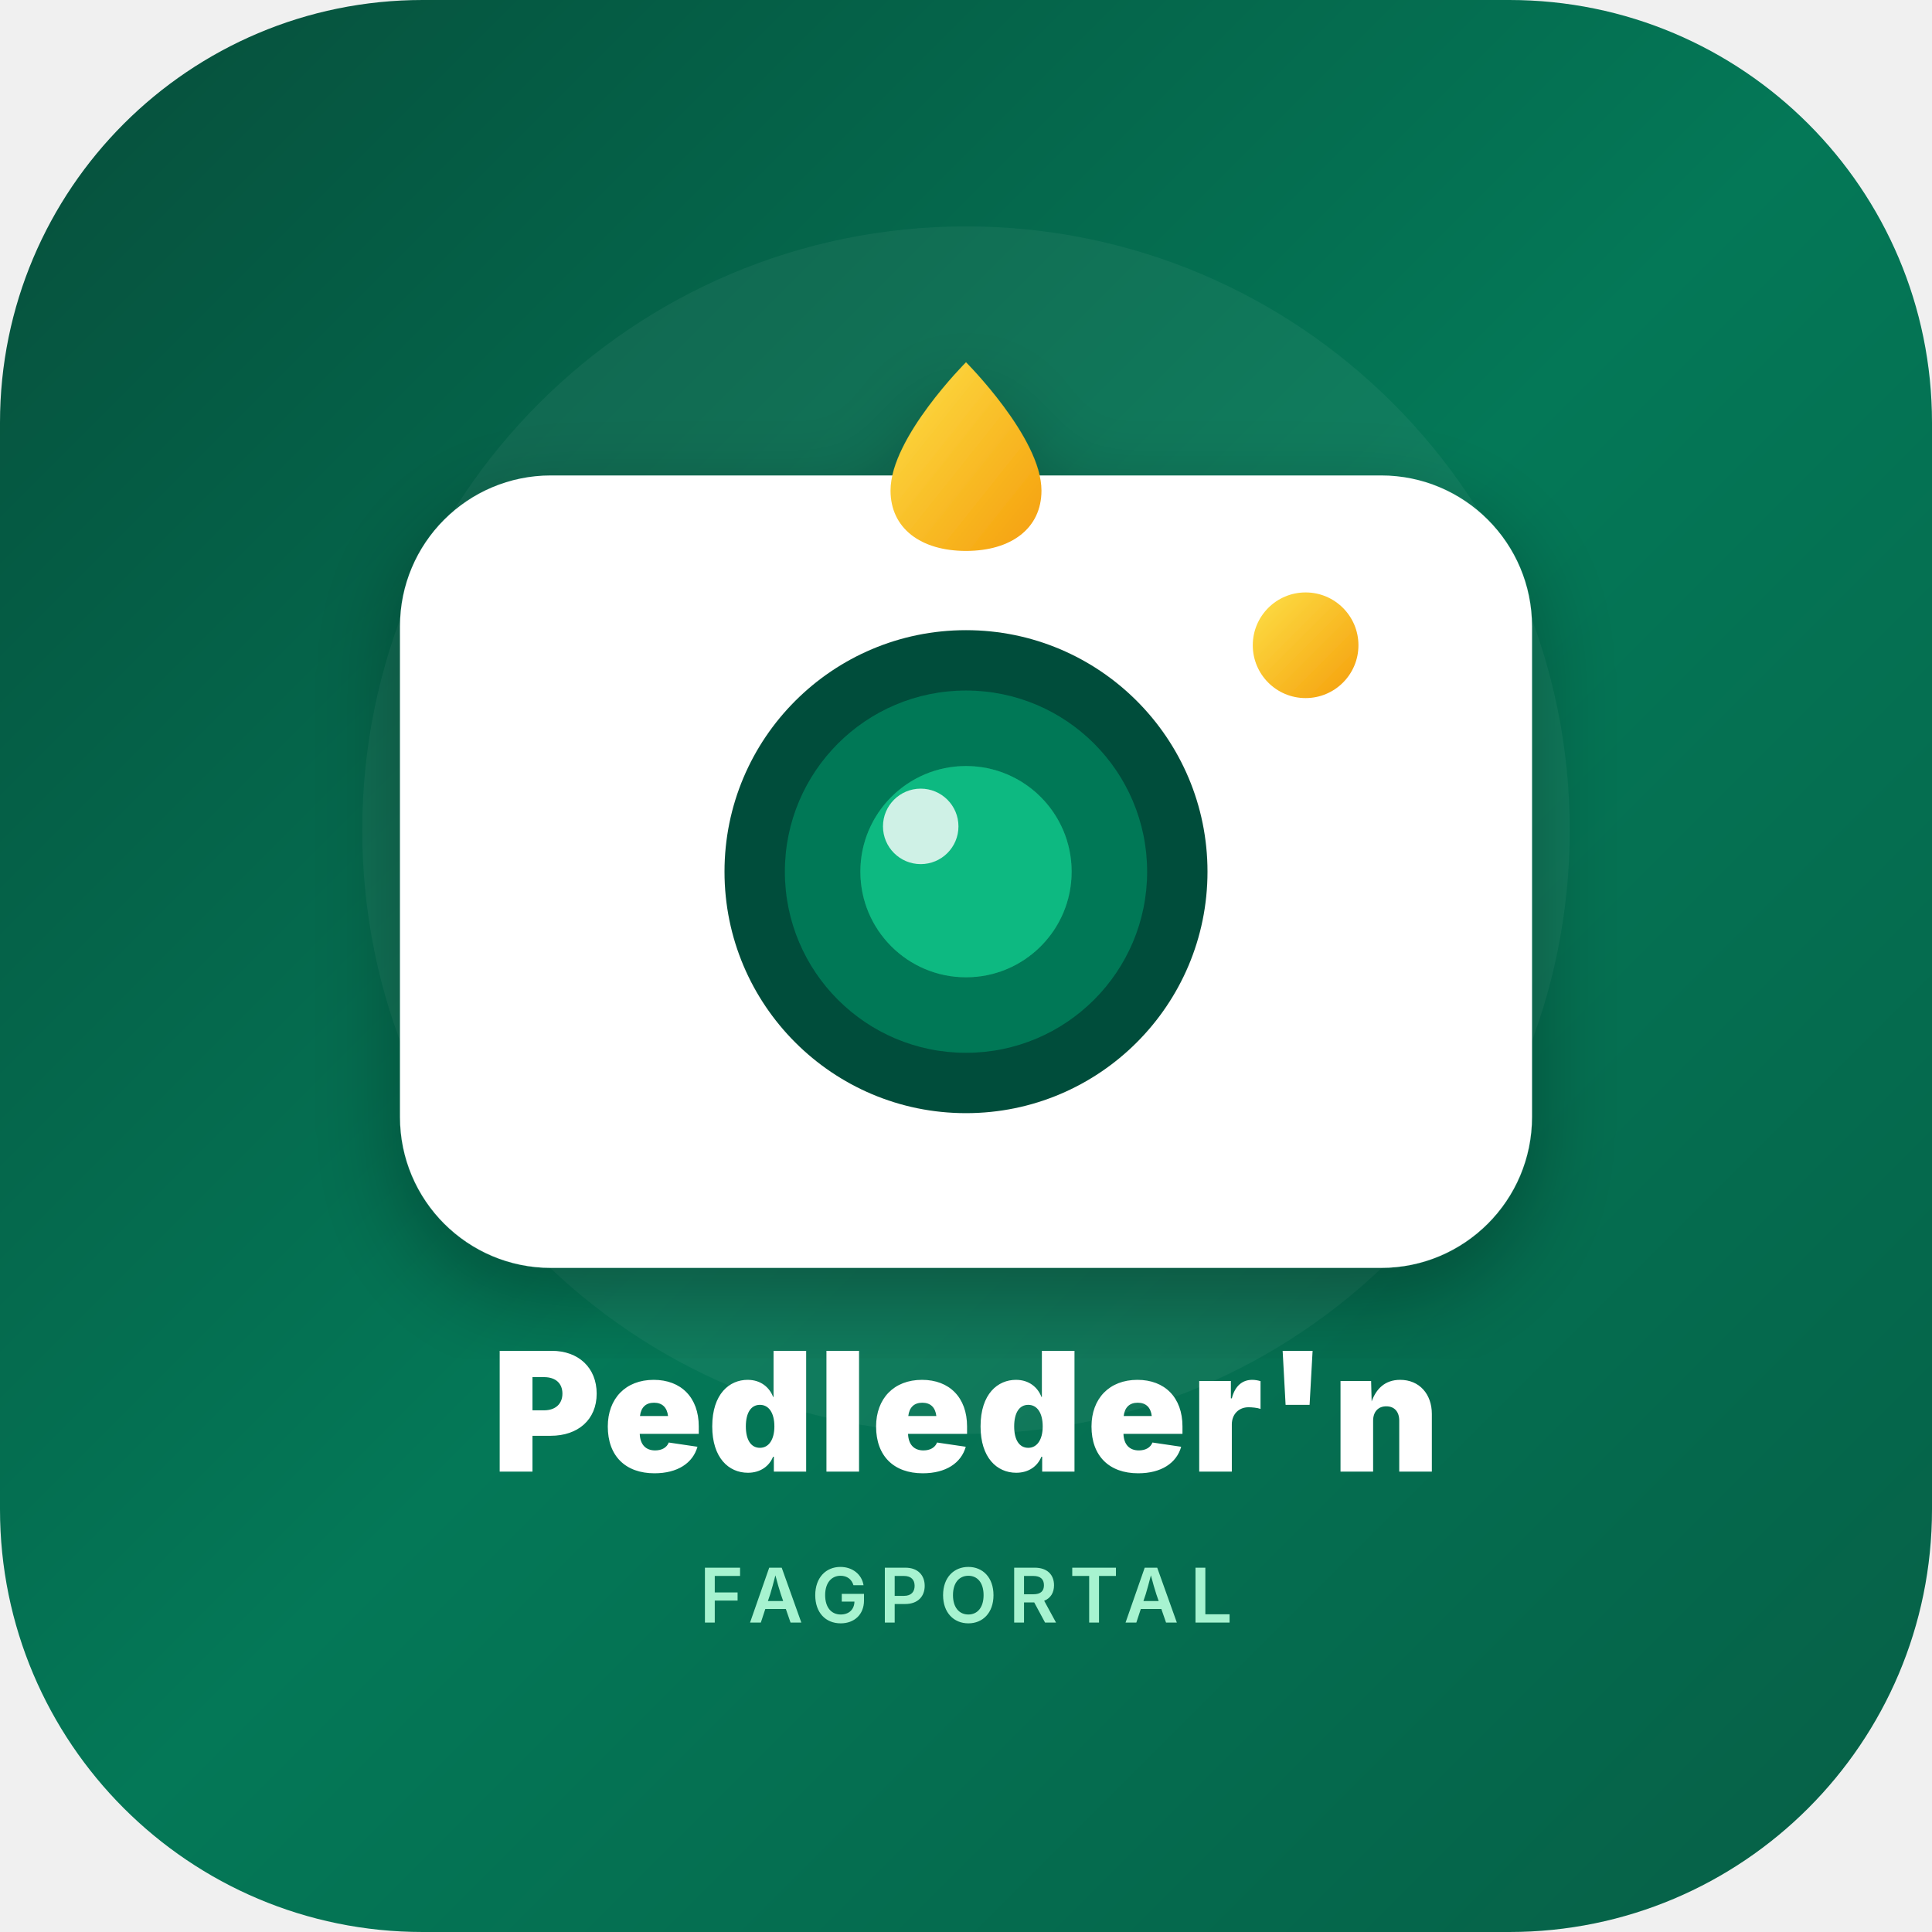
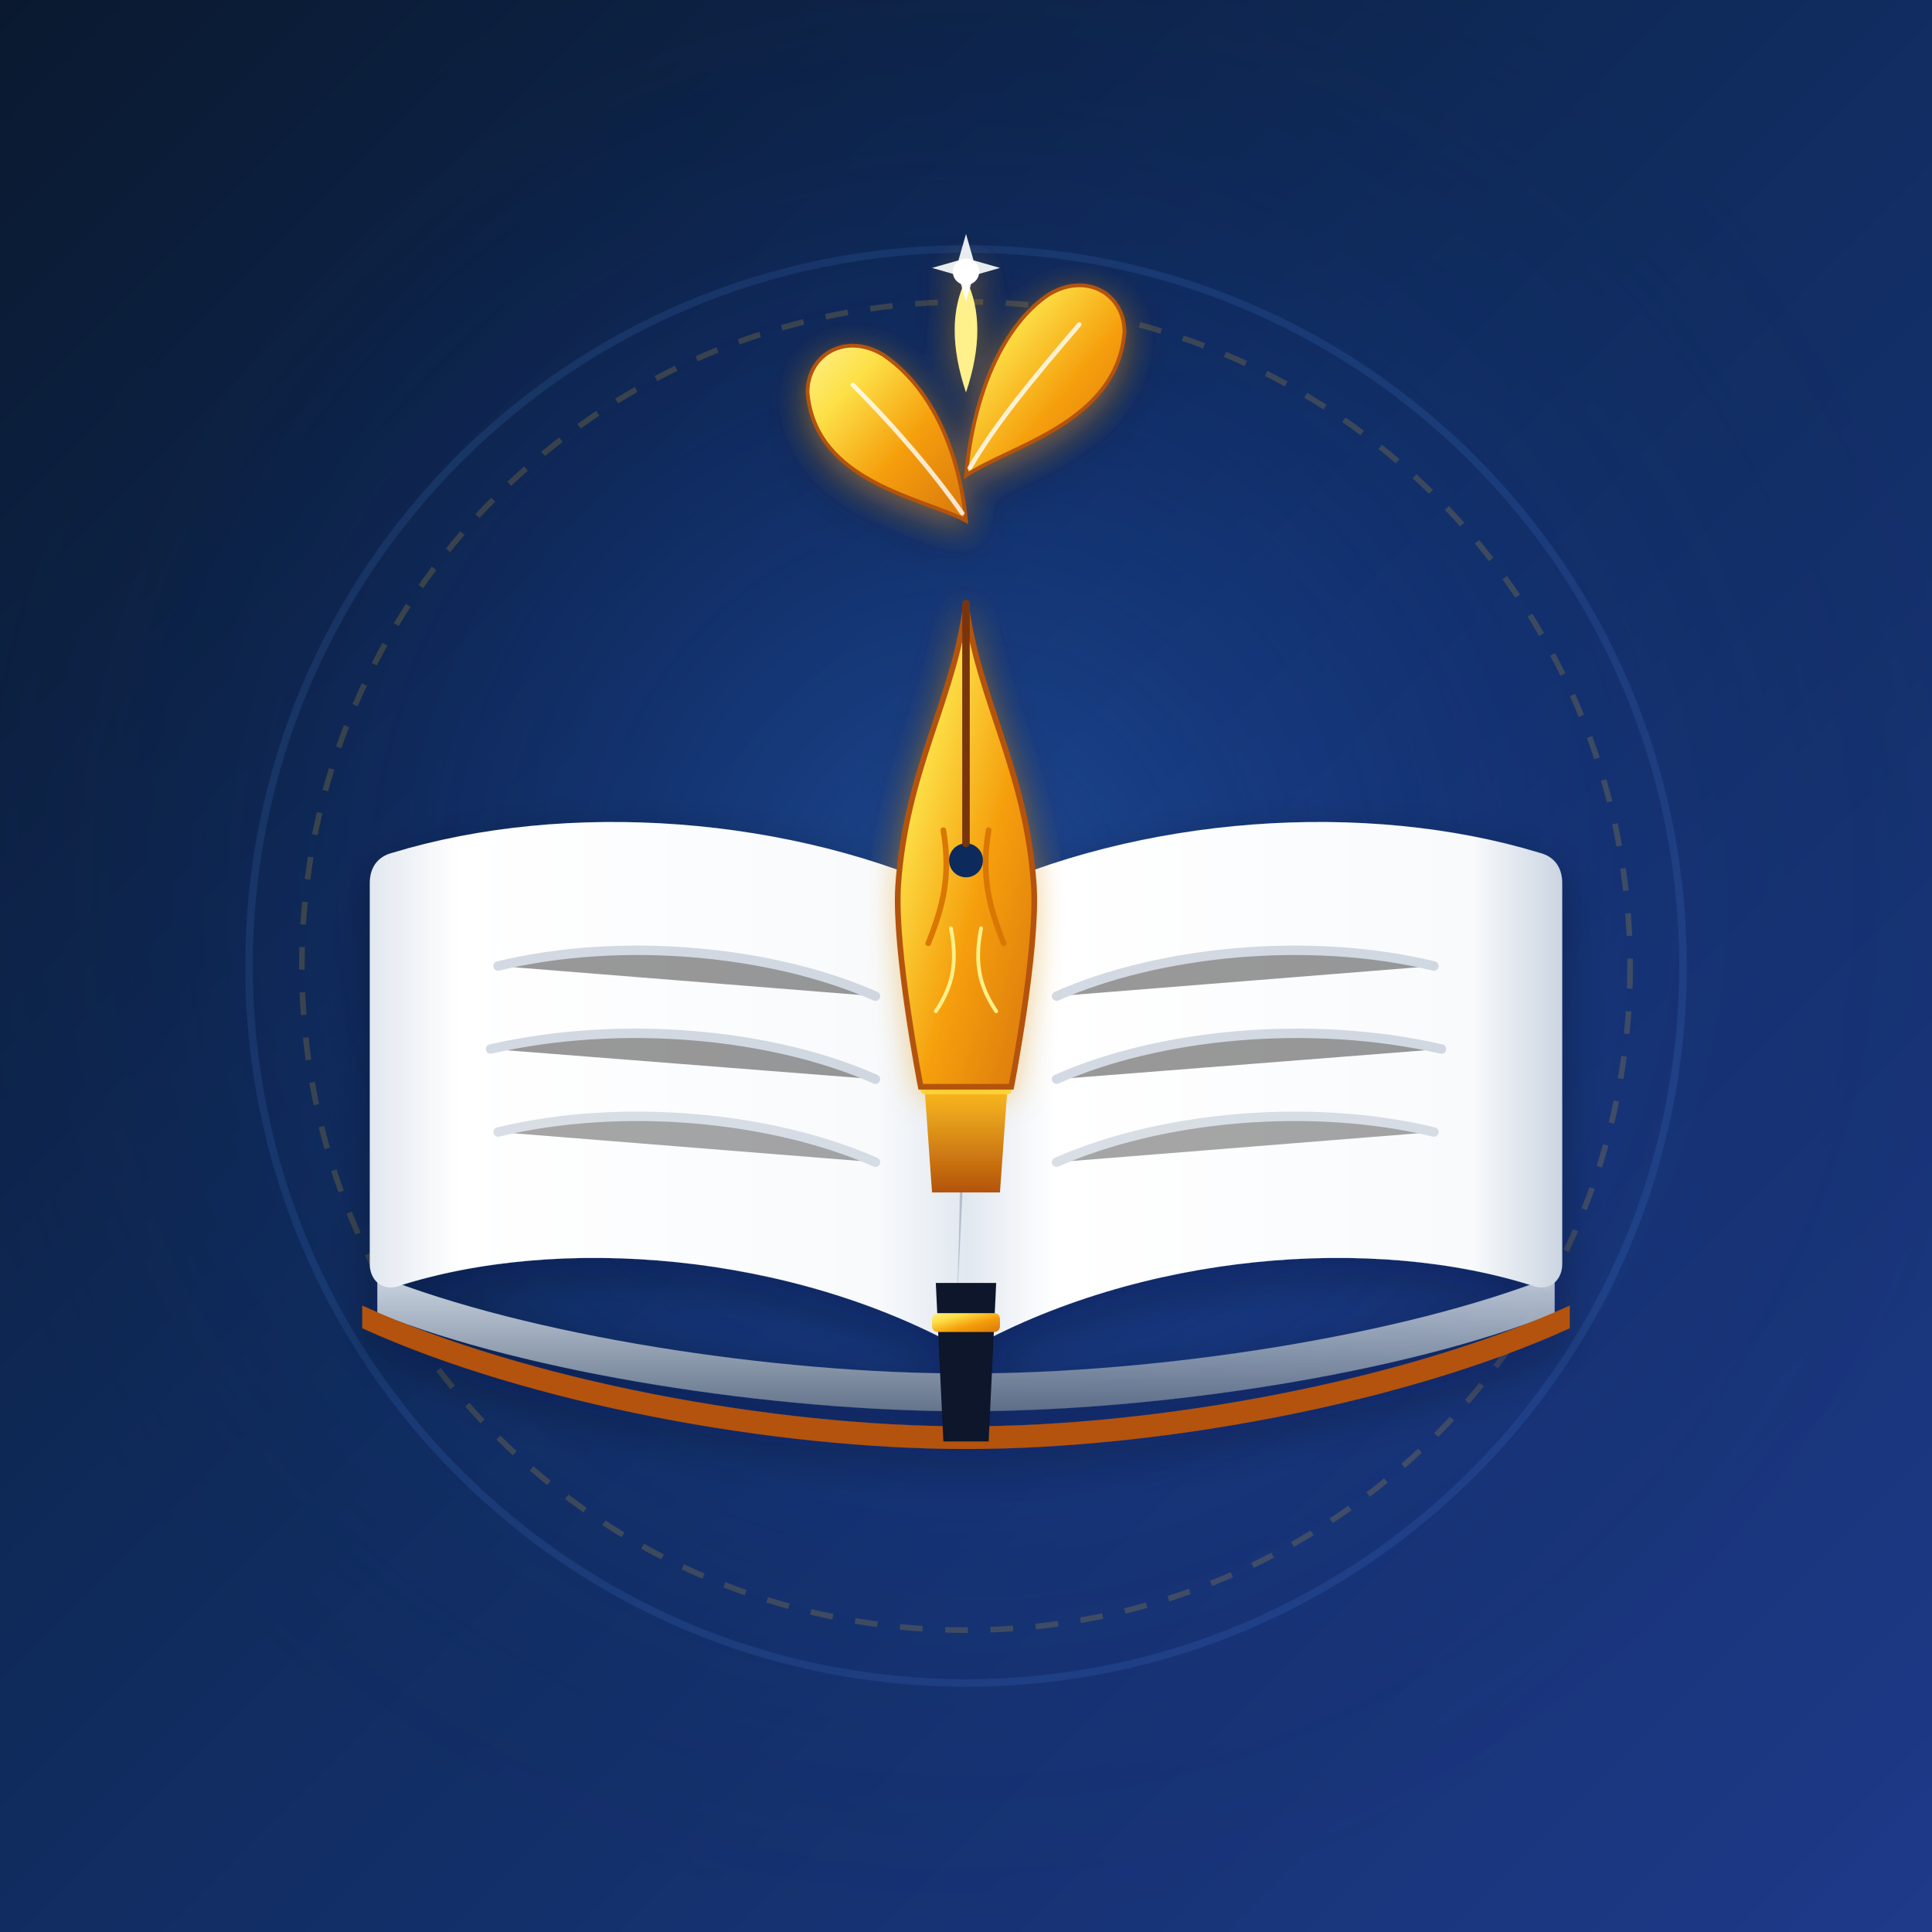
<svg xmlns="http://www.w3.org/2000/svg" viewBox="0 0 512 512" width="100%" height="100%">
  <defs>
    <linearGradient id="bgGrad" x1="0%" y1="0%" x2="100%" y2="100%">
-       <stop offset="0%" stop-color="#064e3b" />
-       <stop offset="50%" stop-color="#047857" />
-       <stop offset="100%" stop-color="#065f46" />
+       <stop offset="0%" stop-color="#0a192f" />
+       <stop offset="45%" stop-color="#0f2b5c" />
+       <stop offset="100%" stop-color="#1e3a8a" />
    </linearGradient>
+     <radialGradient id="ambientGlow" cx="50%" cy="46%" r="54%">
+       <stop offset="0%" stop-color="#3b82f6" stop-opacity="0.32" />
+       <stop offset="55%" stop-color="#1d4ed8" stop-opacity="0.10" />
+       <stop offset="100%" stop-color="#0a192f" stop-opacity="0" />
+     </radialGradient>
    <linearGradient id="goldGrad" x1="0%" y1="0%" x2="100%" y2="100%">
-       <stop offset="0%" stop-color="#fde047" />
-       <stop offset="100%" stop-color="#f59e0b" />
+       <stop offset="0%" stop-color="#fef08a" />
+       <stop offset="25%" stop-color="#fde047" />
+       <stop offset="60%" stop-color="#f59e0b" />
+       <stop offset="100%" stop-color="#d97706" />
    </linearGradient>
-     <filter id="shadow" x="-10%" y="-10%" width="120%" height="120%">
-       <feDropShadow dx="0" dy="8" stdDeviation="12" flood-color="#000" flood-opacity="0.3" />
+     <linearGradient id="goldDeepGrad" x1="0%" y1="0%" x2="0%" y2="100%">
+       <stop offset="0%" stop-color="#fbbf24" />
+       <stop offset="100%" stop-color="#b45309" />
+     </linearGradient>
+     <linearGradient id="leftPageGrad" x1="100%" y1="50%" x2="0%" y2="50%">
+       <stop offset="0%" stop-color="#e2e8f0" />
+       <stop offset="15%" stop-color="#f8fafc" />
+       <stop offset="85%" stop-color="#ffffff" />
+       <stop offset="100%" stop-color="#e2e8f0" />
+     </linearGradient>
+     <linearGradient id="rightPageGrad" x1="0%" y1="50%" x2="100%" y2="50%">
+       <stop offset="0%" stop-color="#e2e8f0" />
+       <stop offset="15%" stop-color="#ffffff" />
+       <stop offset="85%" stop-color="#f8fafc" />
+       <stop offset="100%" stop-color="#cbd5e1" />
+     </linearGradient>
+     <linearGradient id="pageStackGrad" x1="0%" y1="0%" x2="0%" y2="100%">
+       <stop offset="0%" stop-color="#cbd5e1" />
+       <stop offset="100%" stop-color="#64748b" />
+     </linearGradient>
+     <filter id="iconShadow" x="-20%" y="-20%" width="140%" height="140%">
+       <feDropShadow dx="0" dy="14" stdDeviation="16" flood-color="#020817" flood-opacity="0.45" />
+       <feDropShadow dx="0" dy="4" stdDeviation="6" flood-color="#020817" flood-opacity="0.3" />
+     </filter>
+     <filter id="goldGlow" x="-20%" y="-20%" width="140%" height="140%">
+       <feDropShadow dx="0" dy="2" stdDeviation="4" flood-color="#f59e0b" flood-opacity="0.4" />
    </filter>
  </defs>
-   <rect width="512" height="512" rx="112" fill="url(#bgGrad)" />
-   <circle cx="256" cy="220" r="160" fill="#ffffff" fill-opacity="0.05" />
-   <g filter="url(#shadow)" transform="translate(106, 96)">
-     <rect x="0" y="30" width="300" height="210" rx="40" fill="#ffffff" />
-     <circle cx="150" cy="135" r="64" fill="#064e3b" />
-     <circle cx="150" cy="135" r="48" fill="#047857" />
-     <circle cx="150" cy="135" r="28" fill="#10b981" />
-     <circle cx="138" cy="123" r="10" fill="#ffffff" fill-opacity="0.8" />
-     <circle cx="240" cy="75" r="14" fill="url(#goldGrad)" />
-     <path d="M150 0 C150 0 170 20 170 34 C170 44 162 50 150 50 C138 50 130 44 130 34 C130 20 150 0 150 0 Z" fill="url(#goldGrad)" />
+   <rect width="512" height="512" fill="url(#bgGrad)" />
+   <rect width="512" height="512" fill="url(#ambientGlow)" />
+   <circle cx="256" cy="256" r="190" fill="none" stroke="#60a5fa" stroke-opacity="0.12" stroke-width="2" />
+   <circle cx="256" cy="256" r="176" fill="none" stroke="#fbbf24" stroke-opacity="0.18" stroke-width="1.5" stroke-dasharray="6 6" />
+   <g filter="url(#iconShadow)">
+     <path d="M 256 364 C 205 364 140 354 100 338 L 100 348 C 140 364 205 374 256 374 Z" fill="url(#pageStackGrad)" />
+     <path d="M 256 364 C 307 364 372 354 412 338 L 412 348 C 372 364 307 374 256 374 Z" fill="url(#pageStackGrad)" opacity="0.9" />
+     <path d="M 96 346 C 140 366 205 378 256 378 C 307 378 372 366 416 346 L 416 352 C 372 372 307 384 256 384 C 205 384 140 372 96 352 Z" fill="#b45309" />
+     <path d="M 256 238              C 210 216 150 212 104 226              C 100 227 98 230 98 234              L 98 335              C 98 339 101 342 105 341              C 148 327 210 332 256 358              Z" fill="url(#leftPageGrad)" />
+     <path d="M 256 238              C 302 216 362 212 408 226              C 412 227 414 230 414 234              L 414 335              C 414 339 411 342 407 341              C 364 327 302 332 256 358              Z" fill="url(#rightPageGrad)" />
+     <path d="M 253 238 Q 256 298 253 358 Q 256 298 259 238 Z" fill="#94a3b8" opacity="0.6" />
+     <path d="M 132 256 C 165 248 205 252 232 264" stroke="#94a3b8" stroke-width="2.5" stroke-linecap="round" opacity="0.4" />
+     <path d="M 130 278 C 165 270 205 274 232 286" stroke="#94a3b8" stroke-width="2.5" stroke-linecap="round" opacity="0.4" />
+     <path d="M 132 300 C 165 292 205 296 232 308" stroke="#94a3b8" stroke-width="2.5" stroke-linecap="round" opacity="0.35" />
+     <path d="M 280 264 C 307 252 347 248 380 256" stroke="#94a3b8" stroke-width="2.5" stroke-linecap="round" opacity="0.4" />
+     <path d="M 280 286 C 307 274 347 270 382 278" stroke="#94a3b8" stroke-width="2.5" stroke-linecap="round" opacity="0.4" />
+     <path d="M 280 308 C 307 296 347 292 380 300" stroke="#94a3b8" stroke-width="2.5" stroke-linecap="round" opacity="0.35" />
+     <path d="M 248 340 L 264 340 L 262 382 L 250 382 Z" fill="#0f172a" />
+     <rect x="247" y="348" width="18" height="5" rx="1.5" fill="url(#goldGrad)" />
+     <path d="M 245 288 L 267 288 L 265 316 L 247 316 Z" fill="url(#goldDeepGrad)" />
+     <rect x="244" y="286" width="24" height="4" rx="1" fill="#fde047" />
+     <g filter="url(#goldGlow)">
+       <path d="M 256 160                C 259 185 272 204 274 235                C 275 252 268 288 268 288                L 244 288                C 244 288 237 252 238 235                C 240 204 253 185 256 160                Z" fill="url(#goldGrad)" stroke="#b45309" stroke-width="1.5" />
+       <circle cx="256" cy="228" r="4.5" fill="#0f2b5c" />
+       <line x1="256" y1="160" x2="256" y2="223.5" stroke="#78350f" stroke-width="2" stroke-linecap="round" />
+       <path d="M 246 250 C 250 240 252 232 250 220" fill="none" stroke="#d97706" stroke-width="1.5" stroke-linecap="round" />
+       <path d="M 266 250 C 262 240 260 232 262 220" fill="none" stroke="#d97706" stroke-width="1.5" stroke-linecap="round" />
+       <path d="M 248 268 C 252 262 254 256 252 246" fill="none" stroke="#fef08a" stroke-width="1" stroke-linecap="round" />
+       <path d="M 264 268 C 260 262 258 256 260 246" fill="none" stroke="#fef08a" stroke-width="1" stroke-linecap="round" />
+     </g>
+     <g filter="url(#goldGlow)">
+       <path d="M 256 162 C 256 142 256 118 256 102" stroke="url(#goldGrad)" stroke-width="4.5" stroke-linecap="round" />
+       <path d="M 256 138                C 245 132 216 128 214 104                C 214 94 224 88 234 94                C 246 102 254 118 256 138 Z" fill="url(#goldGrad)" stroke="#b45309" stroke-width="1" />
+       <path d="M 255 136 C 248 126 238 114 226 102" fill="none" stroke="#ffffff" stroke-width="1.2" stroke-linecap="round" opacity="0.8" />
+       <path d="M 256 126                C 268 118 296 112 298 88                C 298 78 288 72 278 78                C 266 86 258 104 256 126 Z" fill="url(#goldGrad)" stroke="#b45309" stroke-width="1" />
+       <path d="M 257 124 C 264 112 274 100 286 86" fill="none" stroke="#ffffff" stroke-width="1.2" stroke-linecap="round" opacity="0.8" />
+       <path d="M 256 104 C 252 92 252 82 256 74 C 260 82 260 92 256 104 Z" fill="#fef08a" />
+       <circle cx="256" cy="72" r="3.5" fill="#ffffff" />
+     </g>
+     <path d="M 256 62 L 258 69 L 265 71 L 258 73 L 256 80 L 254 73 L 247 71 L 254 69 Z" fill="#ffffff" opacity="0.9" />
  </g>
-   <text x="256" y="390" text-anchor="middle" font-family="system-ui, -apple-system, sans-serif" font-weight="900" font-size="44" fill="#ffffff" letter-spacing="1">Pedleder'n</text>
-   <text x="256" y="430" text-anchor="middle" font-family="system-ui, -apple-system, sans-serif" font-weight="600" font-size="20" fill="#a7f3d0" letter-spacing="3">FAGPORTAL</text>
</svg>
